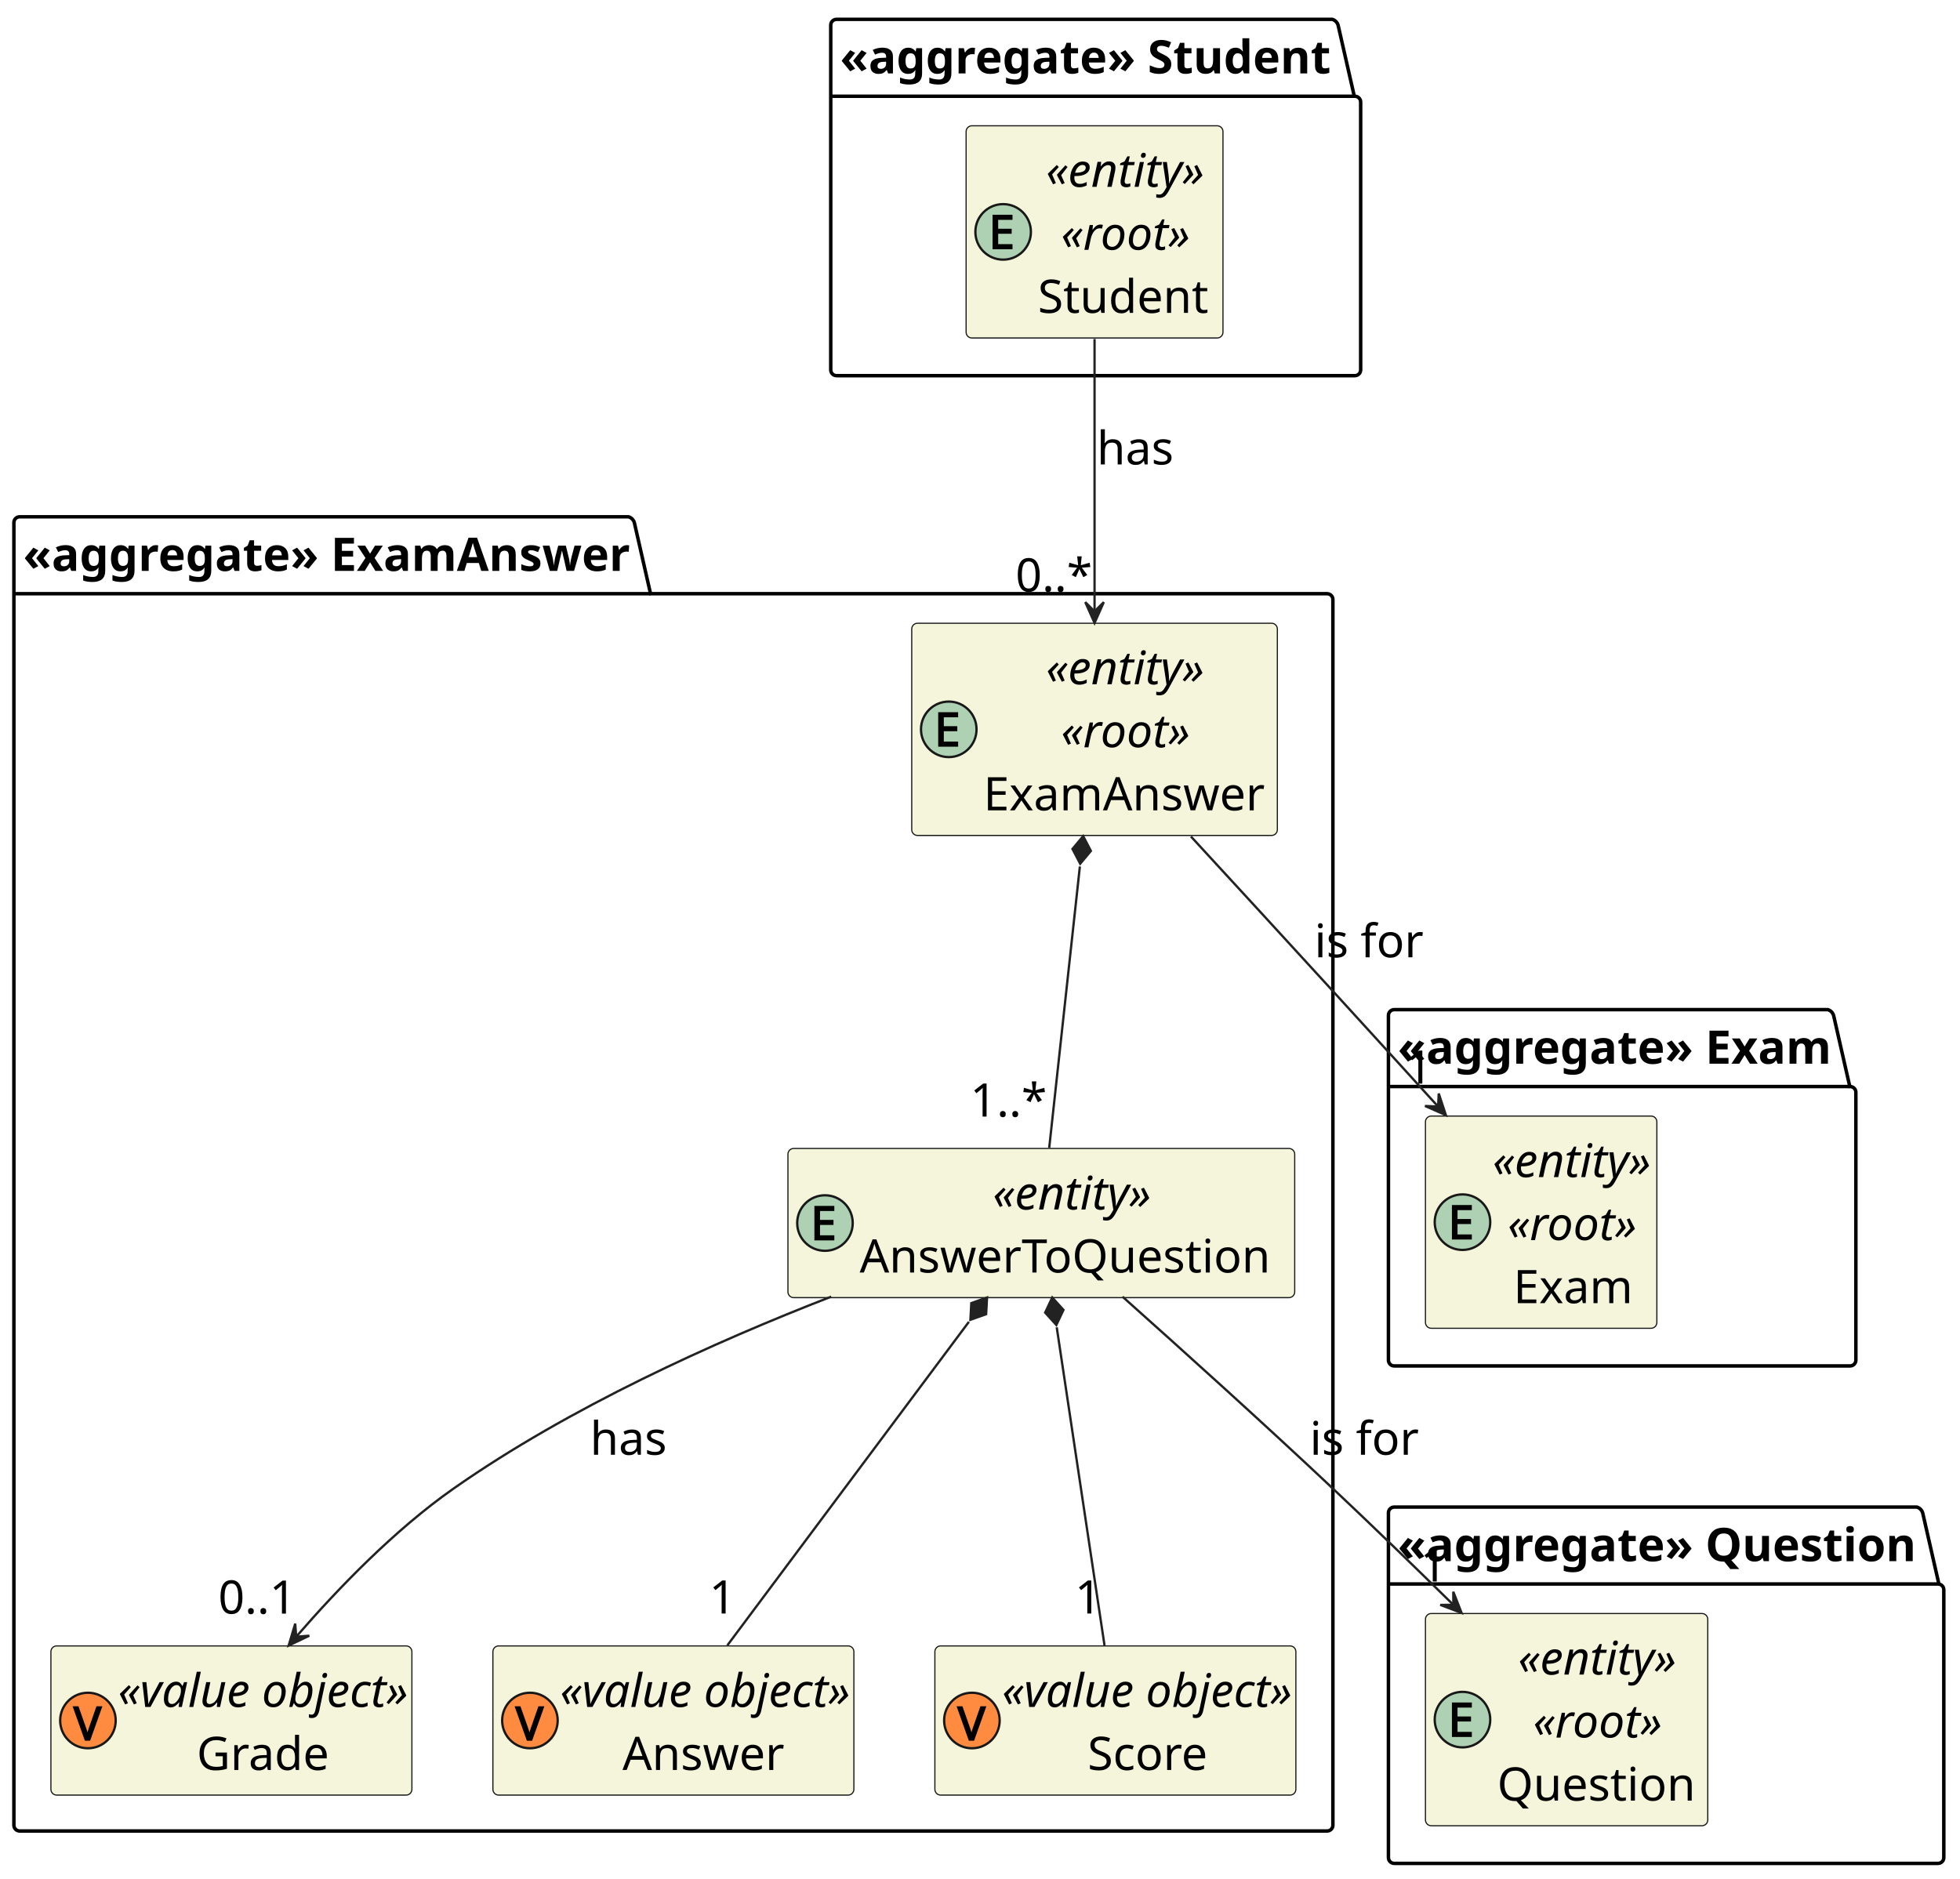
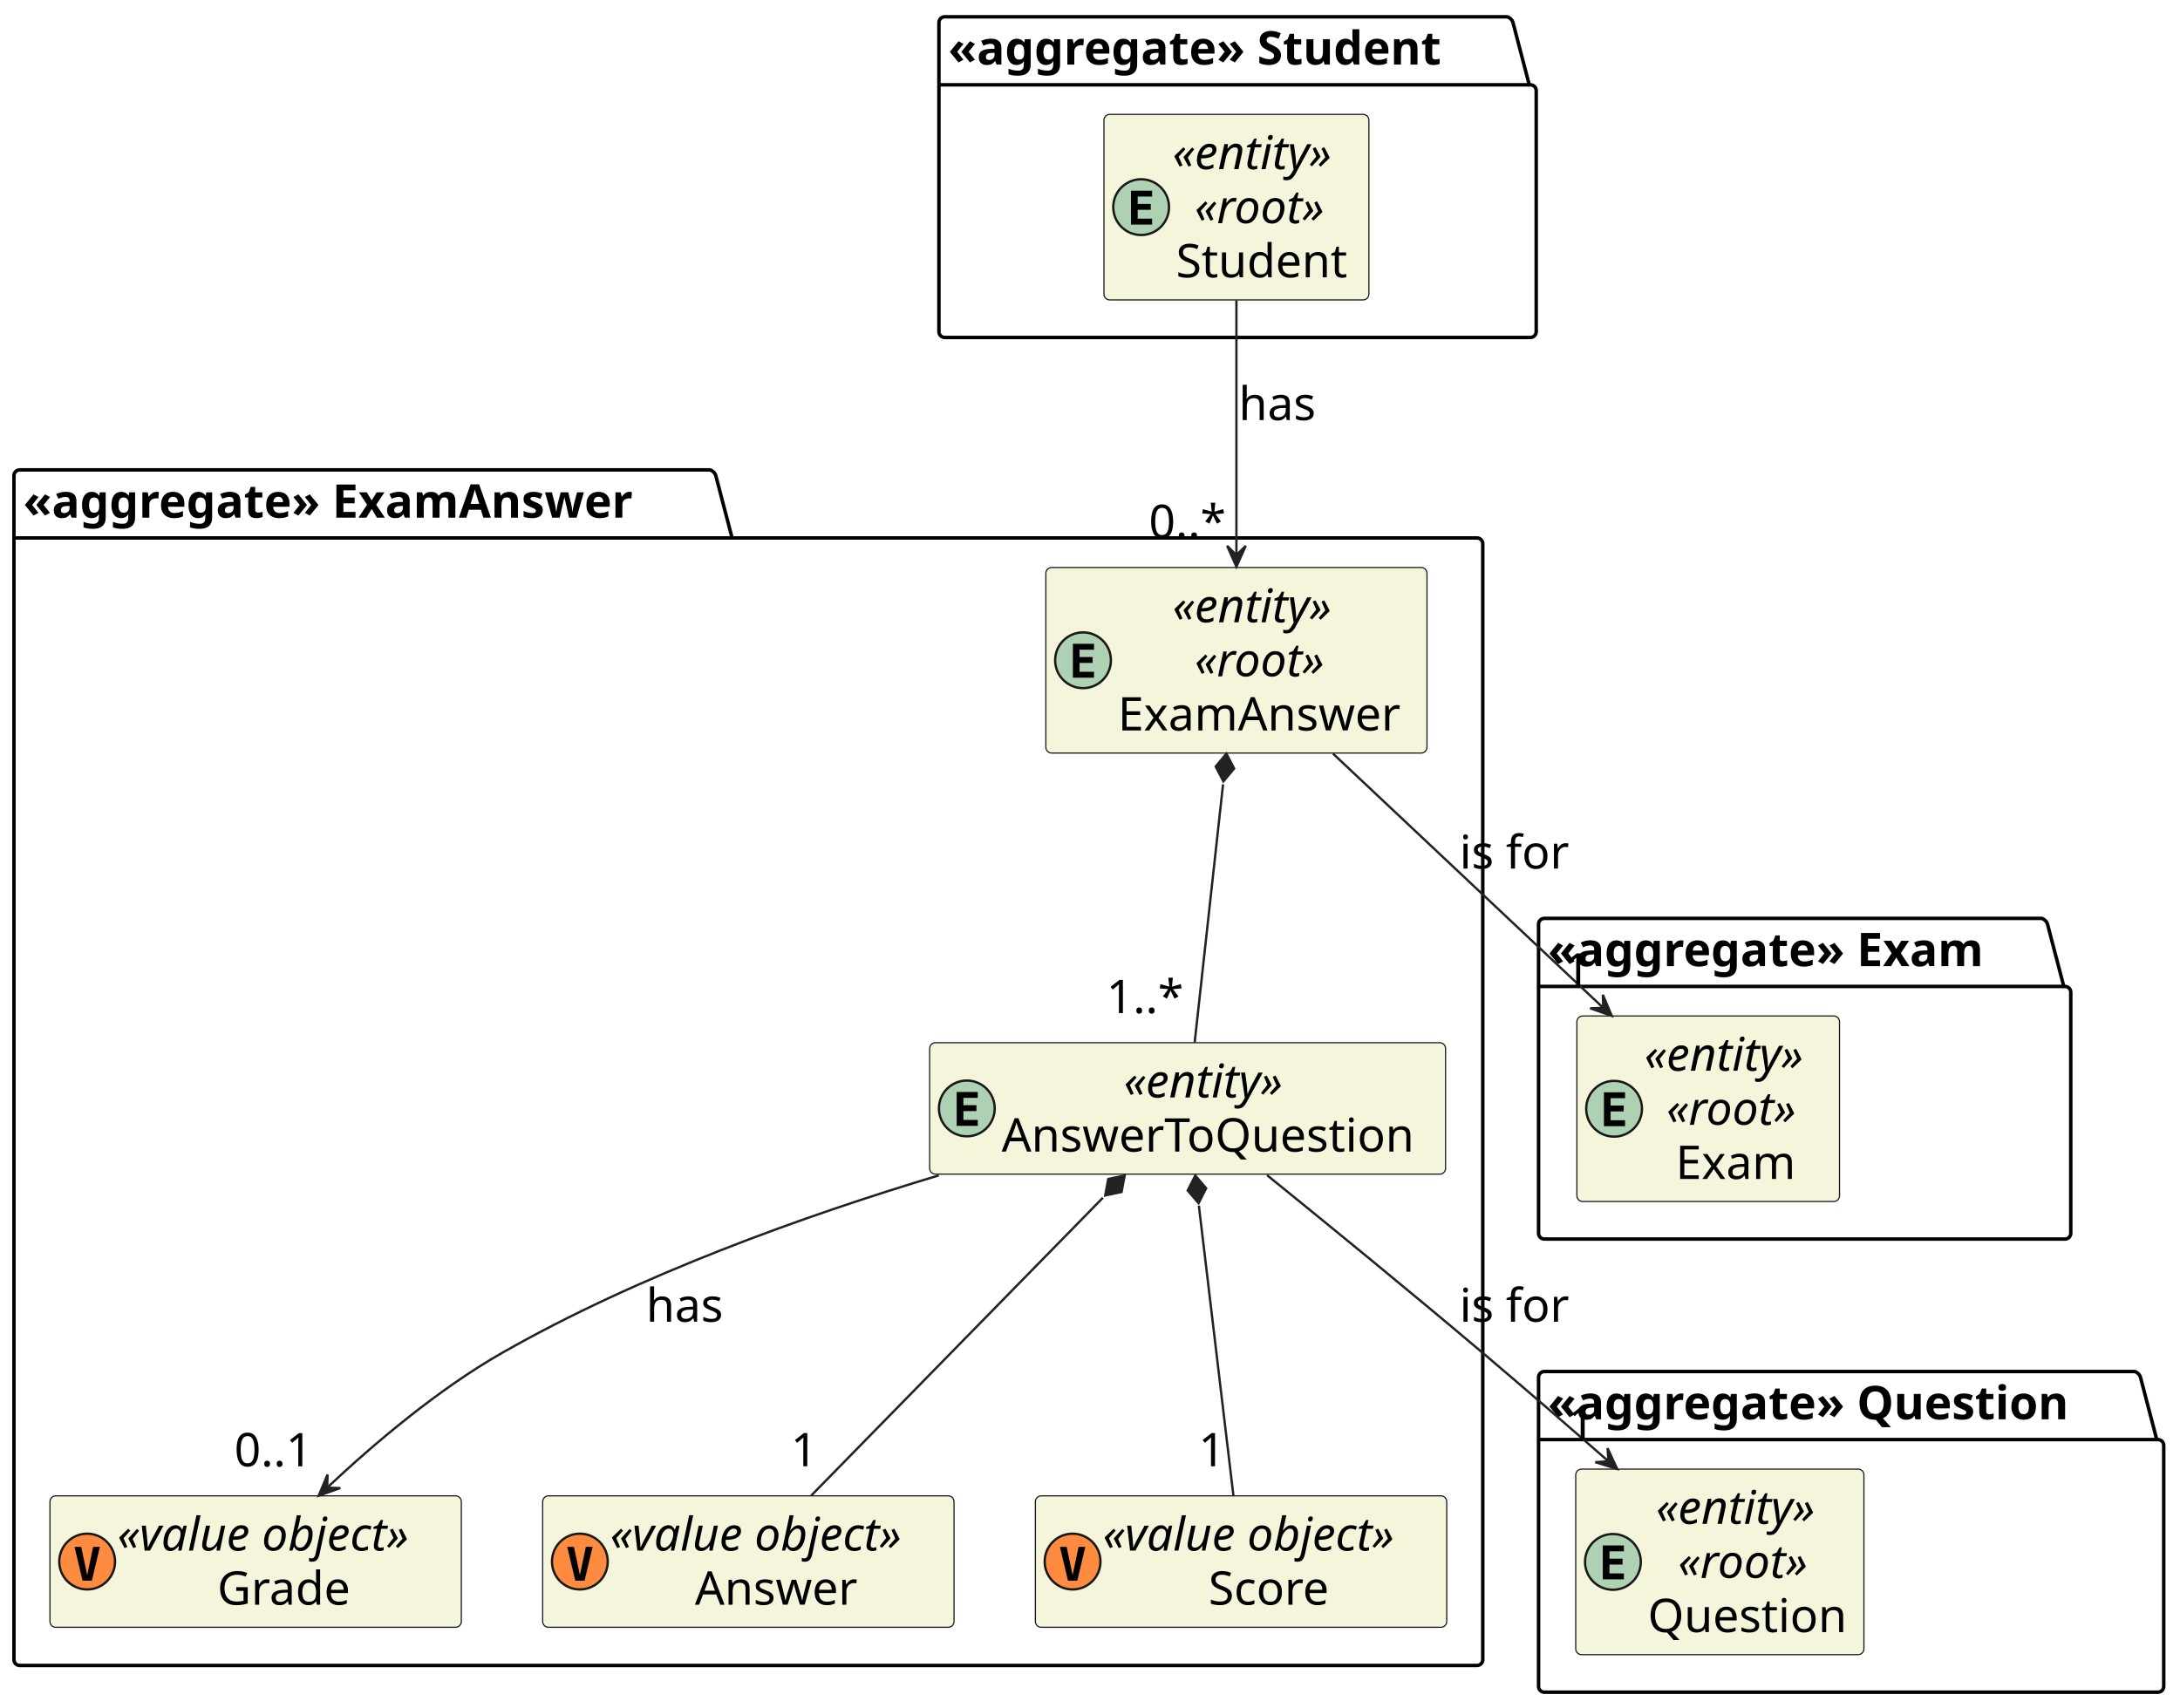
- <svg xmlns="http://www.w3.org/2000/svg" contentStyleType="text/css" height="812px" preserveAspectRatio="none" style="width:847px;height:812px;background:#FFFFFF;" version="1.1" viewBox="0 0 847 812" width="847px" zoomAndPan="magnify">
+ <svg xmlns="http://www.w3.org/2000/svg" contentStyleType="text/css" height="735px" preserveAspectRatio="none" style="width:938px;height:735px;background:#FFFFFF;" version="1.1" viewBox="0 0 938 735" width="938px" zoomAndPan="magnify">
  <defs />
  <g>
    <g id="cluster_&lt;&lt;aggregate&gt;&gt; Exam">
-       <path d="M602.5,436.36 L789.875,436.36 A3.75,3.75 0 0 1 792.375,438.86 L799.375,469.6 L799.5,469.6 A2.5,2.5 0 0 1 802,472.1 L802,587.86 A2.5,2.5 0 0 1 799.5,590.36 L602.5,590.36 A2.5,2.5 0 0 1 600,587.86 L600,438.86 A2.5,2.5 0 0 1 602.5,436.36 " fill="none" style="stroke:#000000;stroke-width:1.5;" />
-       <line style="stroke:#000000;stroke-width:1.5;" x1="600" x2="799.375" y1="469.6" y2="469.6" />
-       <text fill="#000000" font-family="sans-serif" font-size="20" font-weight="bold" lengthAdjust="spacing" textLength="186.375" x="604" y="459.74">«aggregate» Exam</text>
+       <path d="M664.5,395.217 L878.5,395.217 A3.75,3.75 0 0 1 881,397.717 L888,424.498 L888.5,424.498 A2.5,2.5 0 0 1 891,426.998 L891,530.717 A2.5,2.5 0 0 1 888.5,533.217 L664.5,533.217 A2.5,2.5 0 0 1 662,530.717 L662,397.717 A2.5,2.5 0 0 1 664.5,395.217 " fill="none" style="stroke:#000000;stroke-width:1.5;" />
+       <line style="stroke:#000000;stroke-width:1.5;" x1="662" x2="888" y1="424.498" y2="424.498" />
+       <text fill="#000000" font-family="sans-serif" font-size="20" font-weight="bold" lengthAdjust="spacing" textLength="213" x="666" y="415.781">«aggregate» Exam</text>
    </g>
    <g id="cluster_&lt;&lt;aggregate&gt;&gt; Student">
-       <path d="M361.5,8.36 L575.75,8.36 A3.75,3.75 0 0 1 578.25,10.86 L585.25,41.6 L585.5,41.6 A2.5,2.5 0 0 1 588,44.1 L588,159.86 A2.5,2.5 0 0 1 585.5,162.36 L361.5,162.36 A2.5,2.5 0 0 1 359,159.86 L359,10.86 A2.5,2.5 0 0 1 361.5,8.36 " fill="none" style="stroke:#000000;stroke-width:1.5;" />
-       <line style="stroke:#000000;stroke-width:1.5;" x1="359" x2="585.25" y1="41.6" y2="41.6" />
-       <text fill="#000000" font-family="sans-serif" font-size="20" font-weight="bold" lengthAdjust="spacing" textLength="213.25" x="363" y="31.74">«aggregate» Student</text>
+       <path d="M406.5,7.217 L648.5,7.217 A3.75,3.75 0 0 1 651,9.717 L658,36.498 L658.5,36.498 A2.5,2.5 0 0 1 661,38.998 L661,142.717 A2.5,2.5 0 0 1 658.5,145.217 L406.5,145.217 A2.5,2.5 0 0 1 404,142.717 L404,9.717 A2.5,2.5 0 0 1 406.5,7.217 " fill="none" style="stroke:#000000;stroke-width:1.5;" />
+       <line style="stroke:#000000;stroke-width:1.5;" x1="404" x2="658" y1="36.498" y2="36.498" />
+       <text fill="#000000" font-family="sans-serif" font-size="20" font-weight="bold" lengthAdjust="spacing" textLength="241" x="408" y="27.781">«aggregate» Student</text>
    </g>
    <g id="cluster_&lt;&lt;aggregate&gt;&gt; Question">
-       <path d="M602.5,651.36 L828.375,651.36 A3.75,3.75 0 0 1 830.875,653.86 L837.875,684.6 L837.5,684.6 A2.5,2.5 0 0 1 840,687.1 L840,802.86 A2.5,2.5 0 0 1 837.5,805.36 L602.5,805.36 A2.5,2.5 0 0 1 600,802.86 L600,653.86 A2.5,2.5 0 0 1 602.5,651.36 " fill="none" style="stroke:#000000;stroke-width:1.5;" />
-       <line style="stroke:#000000;stroke-width:1.5;" x1="600" x2="837.875" y1="684.6" y2="684.6" />
-       <text fill="#000000" font-family="sans-serif" font-size="20" font-weight="bold" lengthAdjust="spacing" textLength="224.875" x="604" y="674.74">«aggregate» Question</text>
+       <path d="M664.5,590.217 L918.5,590.217 A3.75,3.75 0 0 1 921,592.717 L928,619.498 L928.5,619.498 A2.5,2.5 0 0 1 931,621.998 L931,725.717 A2.5,2.5 0 0 1 928.5,728.217 L664.5,728.217 A2.5,2.5 0 0 1 662,725.717 L662,592.717 A2.5,2.5 0 0 1 664.5,590.217 " fill="none" style="stroke:#000000;stroke-width:1.5;" />
+       <line style="stroke:#000000;stroke-width:1.5;" x1="662" x2="928" y1="619.498" y2="619.498" />
+       <text fill="#000000" font-family="sans-serif" font-size="20" font-weight="bold" lengthAdjust="spacing" textLength="253" x="666" y="610.781">«aggregate» Question</text>
    </g>
    <g id="cluster_&lt;&lt;aggregate&gt;&gt; ExamAnswer">
-       <path d="M8.5,223.36 L271.625,223.36 A3.75,3.75 0 0 1 274.125,225.86 L281.125,256.6 L573.5,256.6 A2.5,2.5 0 0 1 576,259.1 L576,788.86 A2.5,2.5 0 0 1 573.5,791.36 L8.5,791.36 A2.5,2.5 0 0 1 6,788.86 L6,225.86 A2.5,2.5 0 0 1 8.5,223.36 " fill="none" style="stroke:#000000;stroke-width:1.5;" />
-       <line style="stroke:#000000;stroke-width:1.5;" x1="6" x2="281.125" y1="256.6" y2="256.6" />
-       <text fill="#000000" font-family="sans-serif" font-size="20" font-weight="bold" lengthAdjust="spacing" textLength="262.125" x="10" y="246.74">«aggregate» ExamAnswer</text>
+       <path d="M8.5,202.217 L305.5,202.217 A3.75,3.75 0 0 1 308,204.717 L315,231.498 L635.5,231.498 A2.5,2.5 0 0 1 638,233.998 L638,714.217 A2.5,2.5 0 0 1 635.5,716.717 L8.5,716.717 A2.5,2.5 0 0 1 6,714.217 L6,204.717 A2.5,2.5 0 0 1 8.5,202.217 " fill="none" style="stroke:#000000;stroke-width:1.5;" />
+       <line style="stroke:#000000;stroke-width:1.5;" x1="6" x2="315" y1="231.498" y2="231.498" />
+       <text fill="#000000" font-family="sans-serif" font-size="20" font-weight="bold" lengthAdjust="spacing" textLength="296" x="10" y="222.781">«aggregate» ExamAnswer</text>
    </g>
    <g id="elem_Exam">
-       <rect codeLine="43" fill="#F5F5DC" height="91.72" id="Exam" rx="2.5" ry="2.5" style="stroke:#181818;stroke-width:0.5;" width="100" x="616" y="482.36" />
-       <ellipse cx="632" cy="528.22" fill="#ADD1B2" rx="12" ry="12" style="stroke:#181818;stroke-width:1.0;" />
-       <path d="M636.047,535.72 L627.438,535.72 L627.438,520.814 L636.047,520.814 L636.047,523.017 L629.859,523.017 L629.859,526.861 L635.688,526.861 L635.688,529.033 L629.859,529.033 L629.859,533.517 L636.047,533.517 L636.047,535.72 Z " fill="#000000" />
-       <text fill="#000000" font-family="sans-serif" font-size="20" font-style="italic" lengthAdjust="spacing" textLength="70" x="645" y="508.74">«entity»</text>
-       <text fill="#000000" font-family="sans-serif" font-size="20" font-style="italic" lengthAdjust="spacing" textLength="57" x="651.5" y="535.98">«root»</text>
-       <text fill="#000000" font-family="sans-serif" font-size="20" lengthAdjust="spacing" textLength="52" x="654" y="563.22">Exam</text>
+       <rect codeLine="43" fill="#F5F5DC" height="79.844" id="Exam" rx="2.5" ry="2.5" style="stroke:#181818;stroke-width:0.5;" width="113" x="678.5" y="437.217" />
+       <ellipse cx="694.5" cy="477.139" fill="#ADD1B2" rx="12" ry="12" style="stroke:#181818;stroke-width:1.0;" />
+       <path d="M699.219,484.639 L690.141,484.639 L690.141,470.06 L699.219,470.06 L699.219,472.592 L693.016,472.592 L693.016,475.748 L698.641,475.748 L698.641,478.279 L693.016,478.279 L693.016,482.092 L699.219,482.092 L699.219,484.639 Z " fill="#000000" />
+       <text fill="#000000" font-family="sans-serif" font-size="20" font-style="italic" lengthAdjust="spacing" textLength="83" x="707.5" y="460.781">«entity»</text>
+       <text fill="#000000" font-family="sans-serif" font-size="20" font-style="italic" lengthAdjust="spacing" textLength="64" x="717" y="484.062">«root»</text>
+       <text fill="#000000" font-family="sans-serif" font-size="20" lengthAdjust="spacing" textLength="56" x="721" y="507.344">Exam</text>
    </g>
    <g id="elem_Student">
-       <rect codeLine="17" fill="#F5F5DC" height="91.72" id="Student" rx="2.5" ry="2.5" style="stroke:#181818;stroke-width:0.5;" width="111" x="417.5" y="54.36" />
-       <ellipse cx="433.5" cy="100.22" fill="#ADD1B2" rx="12" ry="12" style="stroke:#181818;stroke-width:1.0;" />
-       <path d="M437.547,107.72 L428.938,107.72 L428.938,92.814 L437.547,92.814 L437.547,95.017 L431.359,95.017 L431.359,98.861 L437.188,98.861 L437.188,101.032 L431.359,101.032 L431.359,105.517 L437.547,105.517 L437.547,107.72 Z " fill="#000000" />
-       <text fill="#000000" font-family="sans-serif" font-size="20" font-style="italic" lengthAdjust="spacing" textLength="70" x="452" y="80.74">«entity»</text>
-       <text fill="#000000" font-family="sans-serif" font-size="20" font-style="italic" lengthAdjust="spacing" textLength="57" x="458.5" y="107.98">«root»</text>
-       <text fill="#000000" font-family="sans-serif" font-size="20" lengthAdjust="spacing" textLength="77" x="448.5" y="135.22">Student</text>
+       <rect codeLine="17" fill="#F5F5DC" height="79.844" id="Student" rx="2.5" ry="2.5" style="stroke:#181818;stroke-width:0.5;" width="114" x="475" y="49.217" />
+       <ellipse cx="491" cy="89.139" fill="#ADD1B2" rx="12" ry="12" style="stroke:#181818;stroke-width:1.0;" />
+       <path d="M495.719,96.639 L486.641,96.639 L486.641,82.061 L495.719,82.061 L495.719,84.592 L489.516,84.592 L489.516,87.748 L495.141,87.748 L495.141,90.279 L489.516,90.279 L489.516,94.092 L495.719,94.092 L495.719,96.639 Z " fill="#000000" />
+       <text fill="#000000" font-family="sans-serif" font-size="20" font-style="italic" lengthAdjust="spacing" textLength="83" x="504.5" y="72.781">«entity»</text>
+       <text fill="#000000" font-family="sans-serif" font-size="20" font-style="italic" lengthAdjust="spacing" textLength="64" x="514" y="96.062">«root»</text>
+       <text fill="#000000" font-family="sans-serif" font-size="20" lengthAdjust="spacing" textLength="80" x="506" y="119.344">Student</text>
    </g>
    <g id="elem_Question">
-       <rect codeLine="24" fill="#F5F5DC" height="91.72" id="Question" rx="2.5" ry="2.5" style="stroke:#181818;stroke-width:0.5;" width="122" x="616" y="697.36" />
-       <ellipse cx="632" cy="743.22" fill="#ADD1B2" rx="12" ry="12" style="stroke:#181818;stroke-width:1.0;" />
-       <path d="M636.047,750.72 L627.438,750.72 L627.438,735.814 L636.047,735.814 L636.047,738.017 L629.859,738.017 L629.859,741.861 L635.688,741.861 L635.688,744.033 L629.859,744.033 L629.859,748.517 L636.047,748.517 L636.047,750.72 Z " fill="#000000" />
-       <text fill="#000000" font-family="sans-serif" font-size="20" font-style="italic" lengthAdjust="spacing" textLength="70" x="656" y="723.74">«entity»</text>
-       <text fill="#000000" font-family="sans-serif" font-size="20" font-style="italic" lengthAdjust="spacing" textLength="57" x="662.5" y="750.98">«root»</text>
-       <text fill="#000000" font-family="sans-serif" font-size="20" lengthAdjust="spacing" textLength="88" x="647" y="778.22">Question</text>
+       <rect codeLine="24" fill="#F5F5DC" height="79.844" id="Question" rx="2.5" ry="2.5" style="stroke:#181818;stroke-width:0.5;" width="124" x="678" y="632.217" />
+       <ellipse cx="694" cy="672.139" fill="#ADD1B2" rx="12" ry="12" style="stroke:#181818;stroke-width:1.0;" />
+       <path d="M698.719,679.639 L689.641,679.639 L689.641,665.061 L698.719,665.061 L698.719,667.592 L692.516,667.592 L692.516,670.748 L698.141,670.748 L698.141,673.279 L692.516,673.279 L692.516,677.092 L698.719,677.092 L698.719,679.639 Z " fill="#000000" />
+       <text fill="#000000" font-family="sans-serif" font-size="20" font-style="italic" lengthAdjust="spacing" textLength="83" x="712.5" y="655.781">«entity»</text>
+       <text fill="#000000" font-family="sans-serif" font-size="20" font-style="italic" lengthAdjust="spacing" textLength="64" x="722" y="679.062">«root»</text>
+       <text fill="#000000" font-family="sans-serif" font-size="20" lengthAdjust="spacing" textLength="90" x="709" y="702.344">Question</text>
    </g>
    <g id="elem_ExamAnswer">
-       <rect codeLine="37" fill="#F5F5DC" height="91.72" id="ExamAnswer" rx="2.5" ry="2.5" style="stroke:#181818;stroke-width:0.5;" width="158" x="394" y="269.36" />
-       <ellipse cx="410" cy="315.22" fill="#ADD1B2" rx="12" ry="12" style="stroke:#181818;stroke-width:1.0;" />
-       <path d="M414.047,322.72 L405.438,322.72 L405.438,307.814 L414.047,307.814 L414.047,310.017 L407.859,310.017 L407.859,313.861 L413.688,313.861 L413.688,316.033 L407.859,316.033 L407.859,320.517 L414.047,320.517 L414.047,322.72 Z " fill="#000000" />
-       <text fill="#000000" font-family="sans-serif" font-size="20" font-style="italic" lengthAdjust="spacing" textLength="70" x="452" y="295.74">«entity»</text>
-       <text fill="#000000" font-family="sans-serif" font-size="20" font-style="italic" lengthAdjust="spacing" textLength="57" x="458.5" y="322.98">«root»</text>
-       <text fill="#000000" font-family="sans-serif" font-size="20" lengthAdjust="spacing" textLength="124" x="425" y="350.22">ExamAnswer</text>
+       <rect codeLine="37" fill="#F5F5DC" height="79.844" id="ExamAnswer" rx="2.5" ry="2.5" style="stroke:#181818;stroke-width:0.5;" width="164" x="450" y="244.217" />
+       <ellipse cx="466" cy="284.139" fill="#ADD1B2" rx="12" ry="12" style="stroke:#181818;stroke-width:1.0;" />
+       <path d="M470.719,291.639 L461.641,291.639 L461.641,277.06 L470.719,277.06 L470.719,279.592 L464.516,279.592 L464.516,282.748 L470.141,282.748 L470.141,285.279 L464.516,285.279 L464.516,289.092 L470.719,289.092 L470.719,291.639 Z " fill="#000000" />
+       <text fill="#000000" font-family="sans-serif" font-size="20" font-style="italic" lengthAdjust="spacing" textLength="83" x="504.5" y="267.781">«entity»</text>
+       <text fill="#000000" font-family="sans-serif" font-size="20" font-style="italic" lengthAdjust="spacing" textLength="64" x="514" y="291.062">«root»</text>
+       <text fill="#000000" font-family="sans-serif" font-size="20" lengthAdjust="spacing" textLength="130" x="481" y="314.344">ExamAnswer</text>
    </g>
    <g id="elem_Grade">
-       <rect codeLine="39" fill="#F5F5DC" height="64.48" id="Grade" rx="2.5" ry="2.5" style="stroke:#181818;stroke-width:0.5;" width="156" x="22" y="711.36" />
-       <ellipse cx="38" cy="743.6" fill="#FF8B40" rx="12" ry="12" style="stroke:#181818;stroke-width:1.0;" />
-       <path d="M44.25,737.444 L38.938,752.35 L36.688,752.35 L31.375,737.444 L33.906,737.444 L37.203,746.803 Q37.422,747.397 37.578,747.944 Q37.75,748.491 37.875,748.991 Q38.016,749.475 37.812,749.522 Q37.594,749.491 37.734,748.975 Q37.875,748.459 38.047,747.928 Q38.219,747.381 38.422,746.772 L41.688,737.444 L44.25,737.444 Z " fill="#000000" />
-       <text fill="#000000" font-family="sans-serif" font-size="20" font-style="italic" lengthAdjust="spacing" textLength="126" x="51" y="737.74">«value object»</text>
-       <text fill="#000000" font-family="sans-serif" font-size="20" lengthAdjust="spacing" textLength="58" x="85" y="764.98">Grade</text>
+       <rect codeLine="39" fill="#F5F5DC" height="56.562" id="Grade" rx="2.5" ry="2.5" style="stroke:#181818;stroke-width:0.5;" width="177" x="21.5" y="643.717" />
+       <ellipse cx="37.5" cy="671.998" fill="#FF8B40" rx="12" ry="12" style="stroke:#181818;stroke-width:1.0;" />
+       <path d="M37.516,677.842 L40.078,665.67 L42.984,665.67 L39.516,680.248 L35.531,680.248 L32.062,665.67 L34.953,665.67 L37.516,677.842 Z " fill="#000000" />
+       <text fill="#000000" font-family="sans-serif" font-size="20" font-style="italic" lengthAdjust="spacing" textLength="147" x="50.5" y="667.281">«value object»</text>
+       <text fill="#000000" font-family="sans-serif" font-size="20" lengthAdjust="spacing" textLength="61" x="93.5" y="690.562">Grade</text>
    </g>
    <g id="elem_AnswerToQuestion">
-       <rect codeLine="44" fill="#F5F5DC" height="64.48" id="AnswerToQuestion" rx="2.5" ry="2.5" style="stroke:#181818;stroke-width:0.5;" width="219" x="340.5" y="496.36" />
-       <ellipse cx="356.5" cy="528.6" fill="#ADD1B2" rx="12" ry="12" style="stroke:#181818;stroke-width:1.0;" />
-       <path d="M360.547,536.1 L351.938,536.1 L351.938,521.194 L360.547,521.194 L360.547,523.397 L354.359,523.397 L354.359,527.241 L360.188,527.241 L360.188,529.413 L354.359,529.413 L354.359,533.897 L360.547,533.897 L360.547,536.1 Z " fill="#000000" />
-       <text fill="#000000" font-family="sans-serif" font-size="20" font-style="italic" lengthAdjust="spacing" textLength="70" x="429" y="522.74">«entity»</text>
-       <text fill="#000000" font-family="sans-serif" font-size="20" lengthAdjust="spacing" textLength="185" x="371.5" y="549.98">AnswerToQuestion</text>
+       <rect codeLine="44" fill="#F5F5DC" height="56.562" id="AnswerToQuestion" rx="2.5" ry="2.5" style="stroke:#181818;stroke-width:0.5;" width="222" x="400" y="448.717" />
+       <ellipse cx="416" cy="476.998" fill="#ADD1B2" rx="12" ry="12" style="stroke:#181818;stroke-width:1.0;" />
+       <path d="M420.719,484.498 L411.641,484.498 L411.641,469.92 L420.719,469.92 L420.719,472.451 L414.516,472.451 L414.516,475.607 L420.141,475.607 L420.141,478.139 L414.516,478.139 L414.516,481.951 L420.719,481.951 L420.719,484.498 Z " fill="#000000" />
+       <text fill="#000000" font-family="sans-serif" font-size="20" font-style="italic" lengthAdjust="spacing" textLength="83" x="483.5" y="472.281">«entity»</text>
+       <text fill="#000000" font-family="sans-serif" font-size="20" lengthAdjust="spacing" textLength="188" x="431" y="495.562">AnswerToQuestion</text>
    </g>
    <g id="elem_Answer">
-       <rect codeLine="40" fill="#F5F5DC" height="64.48" id="Answer" rx="2.5" ry="2.5" style="stroke:#181818;stroke-width:0.5;" width="156" x="213" y="711.36" />
-       <ellipse cx="229" cy="743.6" fill="#FF8B40" rx="12" ry="12" style="stroke:#181818;stroke-width:1.0;" />
-       <path d="M235.25,737.444 L229.938,752.35 L227.688,752.35 L222.375,737.444 L224.906,737.444 L228.203,746.803 Q228.422,747.397 228.578,747.944 Q228.75,748.491 228.875,748.991 Q229.016,749.475 228.812,749.522 Q228.594,749.491 228.734,748.975 Q228.875,748.459 229.047,747.928 Q229.219,747.381 229.422,746.772 L232.688,737.444 L235.25,737.444 Z " fill="#000000" />
-       <text fill="#000000" font-family="sans-serif" font-size="20" font-style="italic" lengthAdjust="spacing" textLength="126" x="242" y="737.74">«value object»</text>
-       <text fill="#000000" font-family="sans-serif" font-size="20" lengthAdjust="spacing" textLength="72" x="269" y="764.98">Answer</text>
+       <rect codeLine="40" fill="#F5F5DC" height="56.562" id="Answer" rx="2.5" ry="2.5" style="stroke:#181818;stroke-width:0.5;" width="177" x="233.5" y="643.717" />
+       <ellipse cx="249.5" cy="671.998" fill="#FF8B40" rx="12" ry="12" style="stroke:#181818;stroke-width:1.0;" />
+       <path d="M249.516,677.842 L252.078,665.67 L254.984,665.67 L251.516,680.248 L247.531,680.248 L244.062,665.67 L246.953,665.67 L249.516,677.842 Z " fill="#000000" />
+       <text fill="#000000" font-family="sans-serif" font-size="20" font-style="italic" lengthAdjust="spacing" textLength="147" x="262.5" y="667.281">«value object»</text>
+       <text fill="#000000" font-family="sans-serif" font-size="20" lengthAdjust="spacing" textLength="74" x="299" y="690.562">Answer</text>
    </g>
    <g id="elem_Score">
-       <rect codeLine="41" fill="#F5F5DC" height="64.48" id="Score" rx="2.5" ry="2.5" style="stroke:#181818;stroke-width:0.5;" width="156" x="404" y="711.36" />
-       <ellipse cx="420" cy="743.6" fill="#FF8B40" rx="12" ry="12" style="stroke:#181818;stroke-width:1.0;" />
-       <path d="M426.25,737.444 L420.938,752.35 L418.688,752.35 L413.375,737.444 L415.906,737.444 L419.203,746.803 Q419.422,747.397 419.578,747.944 Q419.75,748.491 419.875,748.991 Q420.016,749.475 419.812,749.522 Q419.594,749.491 419.734,748.975 Q419.875,748.459 420.047,747.928 Q420.219,747.381 420.422,746.772 L423.688,737.444 L426.25,737.444 Z " fill="#000000" />
-       <text fill="#000000" font-family="sans-serif" font-size="20" font-style="italic" lengthAdjust="spacing" textLength="126" x="433" y="737.74">«value object»</text>
-       <text fill="#000000" font-family="sans-serif" font-size="20" lengthAdjust="spacing" textLength="52" x="470" y="764.98">Score</text>
+       <rect codeLine="41" fill="#F5F5DC" height="56.562" id="Score" rx="2.5" ry="2.5" style="stroke:#181818;stroke-width:0.5;" width="177" x="445.5" y="643.717" />
+       <ellipse cx="461.5" cy="671.998" fill="#FF8B40" rx="12" ry="12" style="stroke:#181818;stroke-width:1.0;" />
+       <path d="M461.516,677.842 L464.078,665.67 L466.984,665.67 L463.516,680.248 L459.531,680.248 L456.062,665.67 L458.953,665.67 L461.516,677.842 Z " fill="#000000" />
+       <text fill="#000000" font-family="sans-serif" font-size="20" font-style="italic" lengthAdjust="spacing" textLength="147" x="474.5" y="667.281">«value object»</text>
+       <text fill="#000000" font-family="sans-serif" font-size="20" lengthAdjust="spacing" textLength="56" x="520" y="690.562">Score</text>
    </g>
    <g id="link_Student_ExamAnswer">
-       <path codeLine="46" d="M473,146.53 C473,180.98 473,228.43 473,264.08 " fill="none" id="Student-to-ExamAnswer" style="stroke:#222222;stroke-width:1.0;" />
-       <polygon fill="#222222" points="473,269.25,477,260.25,473,264.25,469,260.25,473,269.25" style="stroke:#222222;stroke-width:1.0;" />
-       <text fill="#000000" font-family="sans-serif" font-size="20" lengthAdjust="spacing" textLength="34" x="474" y="200.74">has</text>
-       <text fill="#000000" font-family="sans-serif" font-size="20" lengthAdjust="spacing" textLength="32" x="438.85" y="255.655">0..*</text>
+       <path codeLine="46" d="M532,129.277 C532,160.957 532,205.617 532,238.687 " fill="none" id="Student-to-ExamAnswer" style="stroke:#222222;stroke-width:1.0;" />
+       <polygon fill="#222222" points="532,243.887,536,234.887,532,238.887,528,234.887,532,243.887" style="stroke:#222222;stroke-width:1.0;" />
+       <text fill="#000000" font-family="sans-serif" font-size="20" lengthAdjust="spacing" textLength="35" x="533" y="180.781">has</text>
+       <text fill="#000000" font-family="sans-serif" font-size="20" lengthAdjust="spacing" textLength="35" x="494.32" y="231.548">0..*</text>
    </g>
    <g id="link_ExamAnswer_Exam">
-       <path codeLine="47" d="M514.66,361.54 C533.43,381.93 555.86,406.33 576,428.36 C590.74,444.48 606.79,462.11 621.21,477.98 " fill="none" id="ExamAnswer-to-Exam" style="stroke:#222222;stroke-width:1.0;" />
-       <polygon fill="#222222" points="624.83,481.97,621.745,472.617,621.47,478.267,615.82,477.993,624.83,481.97" style="stroke:#222222;stroke-width:1.0;" />
-       <text fill="#000000" font-family="sans-serif" font-size="20" lengthAdjust="spacing" textLength="50" x="568" y="413.74">is for</text>
-       <text fill="#000000" font-family="sans-serif" font-size="20" lengthAdjust="spacing" textLength="11" x="607.559" y="468.337">1</text>
+       <path codeLine="47" d="M573.57,324.327 C607.37,356.127 654.98,400.927 689.74,433.627 " fill="none" id="ExamAnswer-to-Exam" style="stroke:#222222;stroke-width:1.0;" />
+       <polygon fill="#222222" points="693.49,437.157,689.678,428.076,689.849,433.73,684.195,433.901,693.49,437.157" style="stroke:#222222;stroke-width:1.0;" />
+       <text fill="#000000" font-family="sans-serif" font-size="20" lengthAdjust="spacing" textLength="49" x="628" y="373.781">is for</text>
+       <text fill="#000000" font-family="sans-serif" font-size="20" lengthAdjust="spacing" textLength="13" x="672.838" y="424.539">1</text>
    </g>
    <g id="link_AnswerToQuestion_Grade">
-       <path codeLine="48" d="M359.21,560.42 C308.68,580.02 246.07,608.27 196,643.36 C170.45,661.27 146.04,686.6 128.22,707.15 " fill="none" id="AnswerToQuestion-to-Grade" style="stroke:#222222;stroke-width:1.0;" />
-       <polygon fill="#222222" points="124.75,711.19,133.644,706.96,128.004,707.394,127.57,701.754,124.75,711.19" style="stroke:#222222;stroke-width:1.0;" />
-       <text fill="#000000" font-family="sans-serif" font-size="20" lengthAdjust="spacing" textLength="34" x="255" y="628.74">has</text>
-       <text fill="#000000" font-family="sans-serif" font-size="20" lengthAdjust="spacing" textLength="32" x="94.309" y="697.414">0..1</text>
+       <path codeLine="48" d="M403.93,505.817 C346.09,523.187 274.72,548.697 216,582.217 C188.41,597.967 161.05,621.177 141.04,639.947 " fill="none" id="AnswerToQuestion-to-Grade" style="stroke:#222222;stroke-width:1.0;" />
+       <polygon fill="#222222" points="137.14,643.637,146.429,640.363,140.774,640.203,140.935,634.548,137.14,643.637" style="stroke:#222222;stroke-width:1.0;" />
+       <text fill="#000000" font-family="sans-serif" font-size="20" lengthAdjust="spacing" textLength="35" x="278" y="568.781">has</text>
+       <text fill="#000000" font-family="sans-serif" font-size="20" lengthAdjust="spacing" textLength="38" x="100.819" y="631.009">0..1</text>
    </g>
    <g id="link_AnswerToQuestion_Question">
-       <path codeLine="50" d="M485.1,560.44 C510.57,583.16 545.72,614.84 576,643.36 C593.12,659.48 611.56,677.39 627.94,693.5 " fill="none" id="AnswerToQuestion-to-Question" style="stroke:#222222;stroke-width:1.0;" />
-       <polygon fill="#222222" points="631.62,697.12,628.029,687.949,628.063,693.606,622.406,693.64,631.62,697.12" style="stroke:#222222;stroke-width:1.0;" />
-       <text fill="#000000" font-family="sans-serif" font-size="20" lengthAdjust="spacing" textLength="50" x="566" y="628.74">is for</text>
-       <text fill="#000000" font-family="sans-serif" font-size="20" lengthAdjust="spacing" textLength="11" x="613.783" y="683.507">1</text>
+       <path codeLine="50" d="M545.2,505.737 C570.9,526.537 606.88,555.907 638,582.217 C655.77,597.237 675.05,613.957 692.02,628.807 " fill="none" id="AnswerToQuestion-to-Question" style="stroke:#222222;stroke-width:1.0;" />
+       <polygon fill="#222222" points="695.83,632.147,691.691,623.21,692.067,628.854,686.423,629.231,695.83,632.147" style="stroke:#222222;stroke-width:1.0;" />
+       <text fill="#000000" font-family="sans-serif" font-size="20" lengthAdjust="spacing" textLength="49" x="628" y="568.781">is for</text>
+       <text fill="#000000" font-family="sans-serif" font-size="20" lengthAdjust="spacing" textLength="13" x="674.755" y="619.527">1</text>
    </g>
    <g id="link_AnswerToQuestion_Answer">
-       <path codeLine="51" d="M418.7,571.29 C388,612.41 341.9,674.17 314.3,711.15 " fill="none" id="AnswerToQuestion-backto-Answer" style="stroke:#222222;stroke-width:1.0;" />
-       <polygon fill="#222222" points="426.54,560.79,419.744,563.201,419.355,570.401,426.151,567.991,426.54,560.79" style="stroke:#222222;stroke-width:1.0;" />
-       <text fill="#000000" font-family="sans-serif" font-size="20" lengthAdjust="spacing" textLength="11" x="306.471" y="697.366">1</text>
+       <path codeLine="51" d="M474.56,515.427 C437.83,552.937 381.99,609.957 349.03,643.617 " fill="none" id="AnswerToQuestion-backto-Answer" style="stroke:#222222;stroke-width:1.0;" />
+       <polygon fill="#222222" points="483.92,505.867,476.866,507.363,475.534,514.45,482.588,512.954,483.92,505.867" style="stroke:#222222;stroke-width:1.0;" />
+       <text fill="#000000" font-family="sans-serif" font-size="20" lengthAdjust="spacing" textLength="13" x="340.264" y="630.985">1</text>
    </g>
    <g id="link_AnswerToQuestion_Score">
-       <path codeLine="52" d="M456.66,573.67 C462.83,614.77 471.86,674.88 477.31,711.15 " fill="none" id="AnswerToQuestion-backto-Score" style="stroke:#222222;stroke-width:1.0;" />
-       <polygon fill="#222222" points="454.72,560.79,451.654,567.317,456.5,572.657,459.566,566.13,454.72,560.79" style="stroke:#222222;stroke-width:1.0;" />
-       <text fill="#000000" font-family="sans-serif" font-size="20" lengthAdjust="spacing" textLength="11" x="464.495" y="697.366">1</text>
+       <path codeLine="52" d="M515.84,518.827 C520.31,556.317 526.82,610.967 530.71,643.617 " fill="none" id="AnswerToQuestion-backto-Score" style="stroke:#222222;stroke-width:1.0;" />
+       <polygon fill="#222222" points="514.3,505.867,511.041,512.299,515.725,517.782,518.984,511.349,514.3,505.867" style="stroke:#222222;stroke-width:1.0;" />
+       <text fill="#000000" font-family="sans-serif" font-size="20" lengthAdjust="spacing" textLength="13" x="515.691" y="630.985">1</text>
    </g>
    <g id="link_ExamAnswer_AnswerToQuestion">
-       <path codeLine="54" d="M466.66,374.49 C462.38,413.79 456.89,464.15 453.41,496.1 " fill="none" id="ExamAnswer-backto-AnswerToQuestion" style="stroke:#222222;stroke-width:1.0;" />
-       <polygon fill="#222222" points="468.09,361.37,463.467,366.904,466.798,373.3,471.421,367.766,468.09,361.37" style="stroke:#222222;stroke-width:1.0;" />
-       <text fill="#000000" font-family="sans-serif" font-size="20" lengthAdjust="spacing" textLength="32" x="419.246" y="482.594">1..*</text>
+       <path codeLine="54" d="M526.25,337.527 C522.3,373.417 517.22,419.617 514.04,448.587 " fill="none" id="ExamAnswer-backto-AnswerToQuestion" style="stroke:#222222;stroke-width:1.0;" />
+       <polygon fill="#222222" points="527.7,324.327,523.071,329.856,526.394,336.255,531.023,330.727,527.7,324.327" style="stroke:#222222;stroke-width:1.0;" />
+       <text fill="#000000" font-family="sans-serif" font-size="20" lengthAdjust="spacing" textLength="35" x="476.058" y="435.949">1..*</text>
    </g>
  </g>
</svg>
